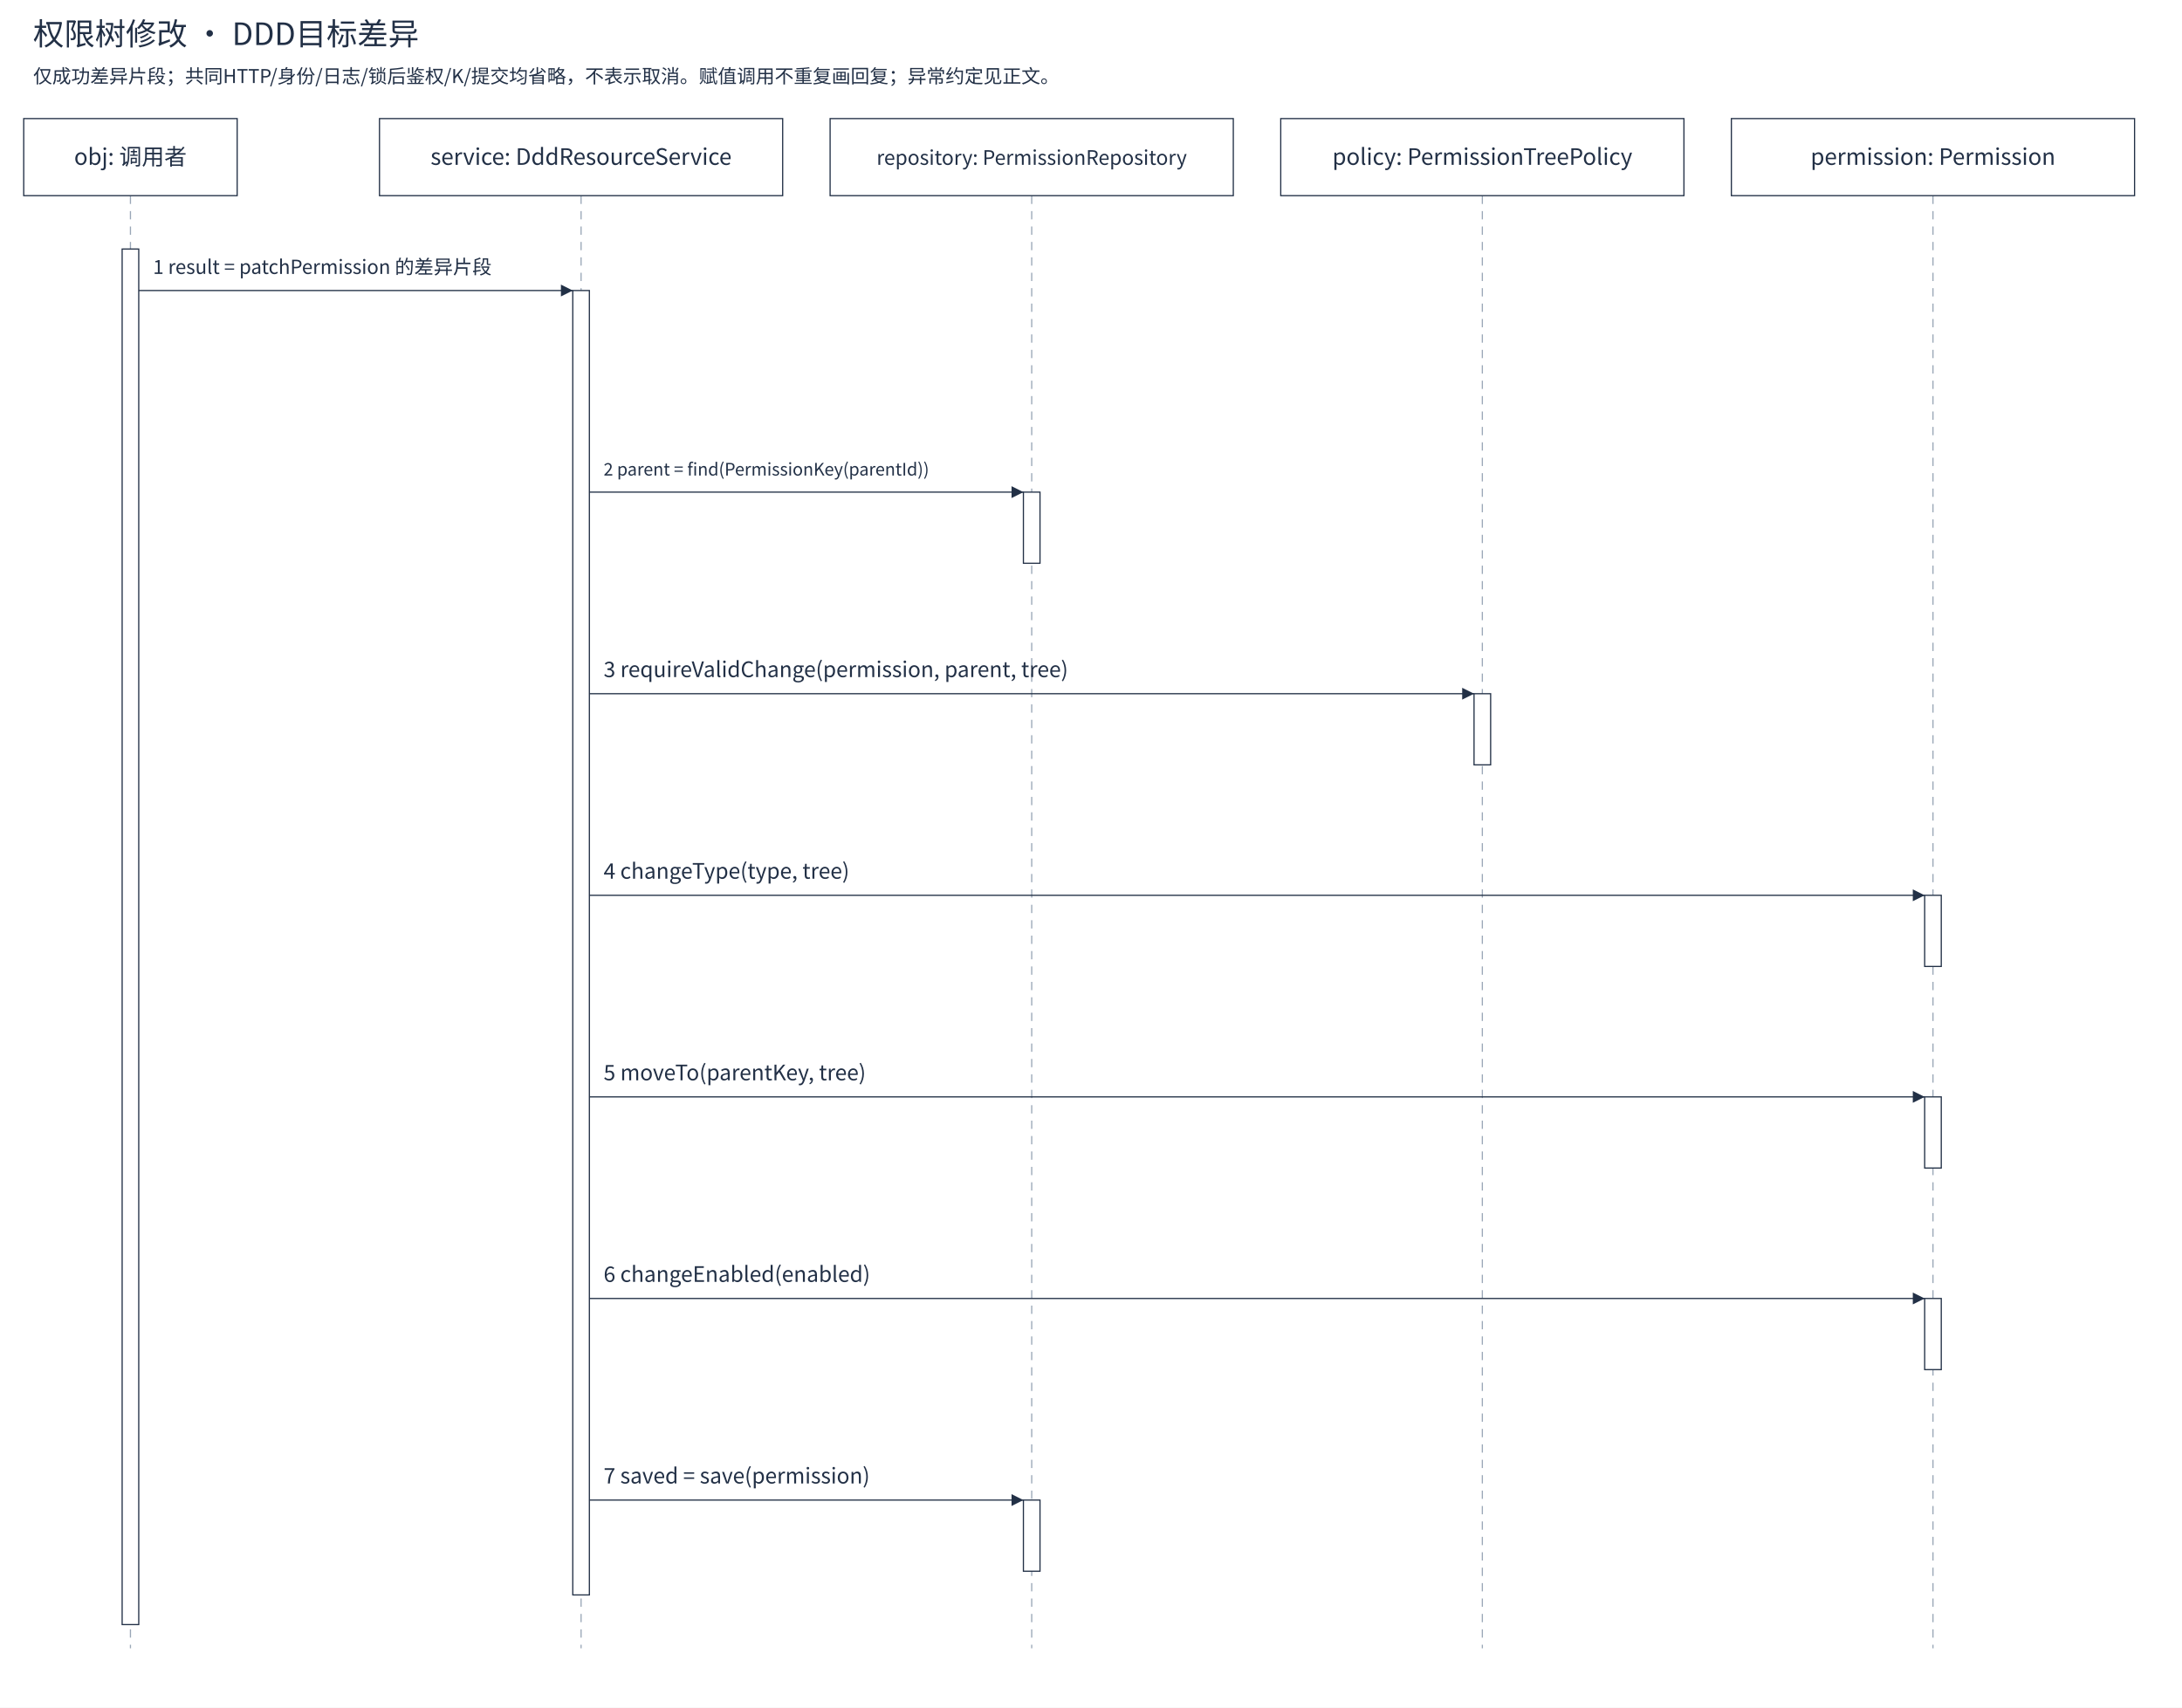
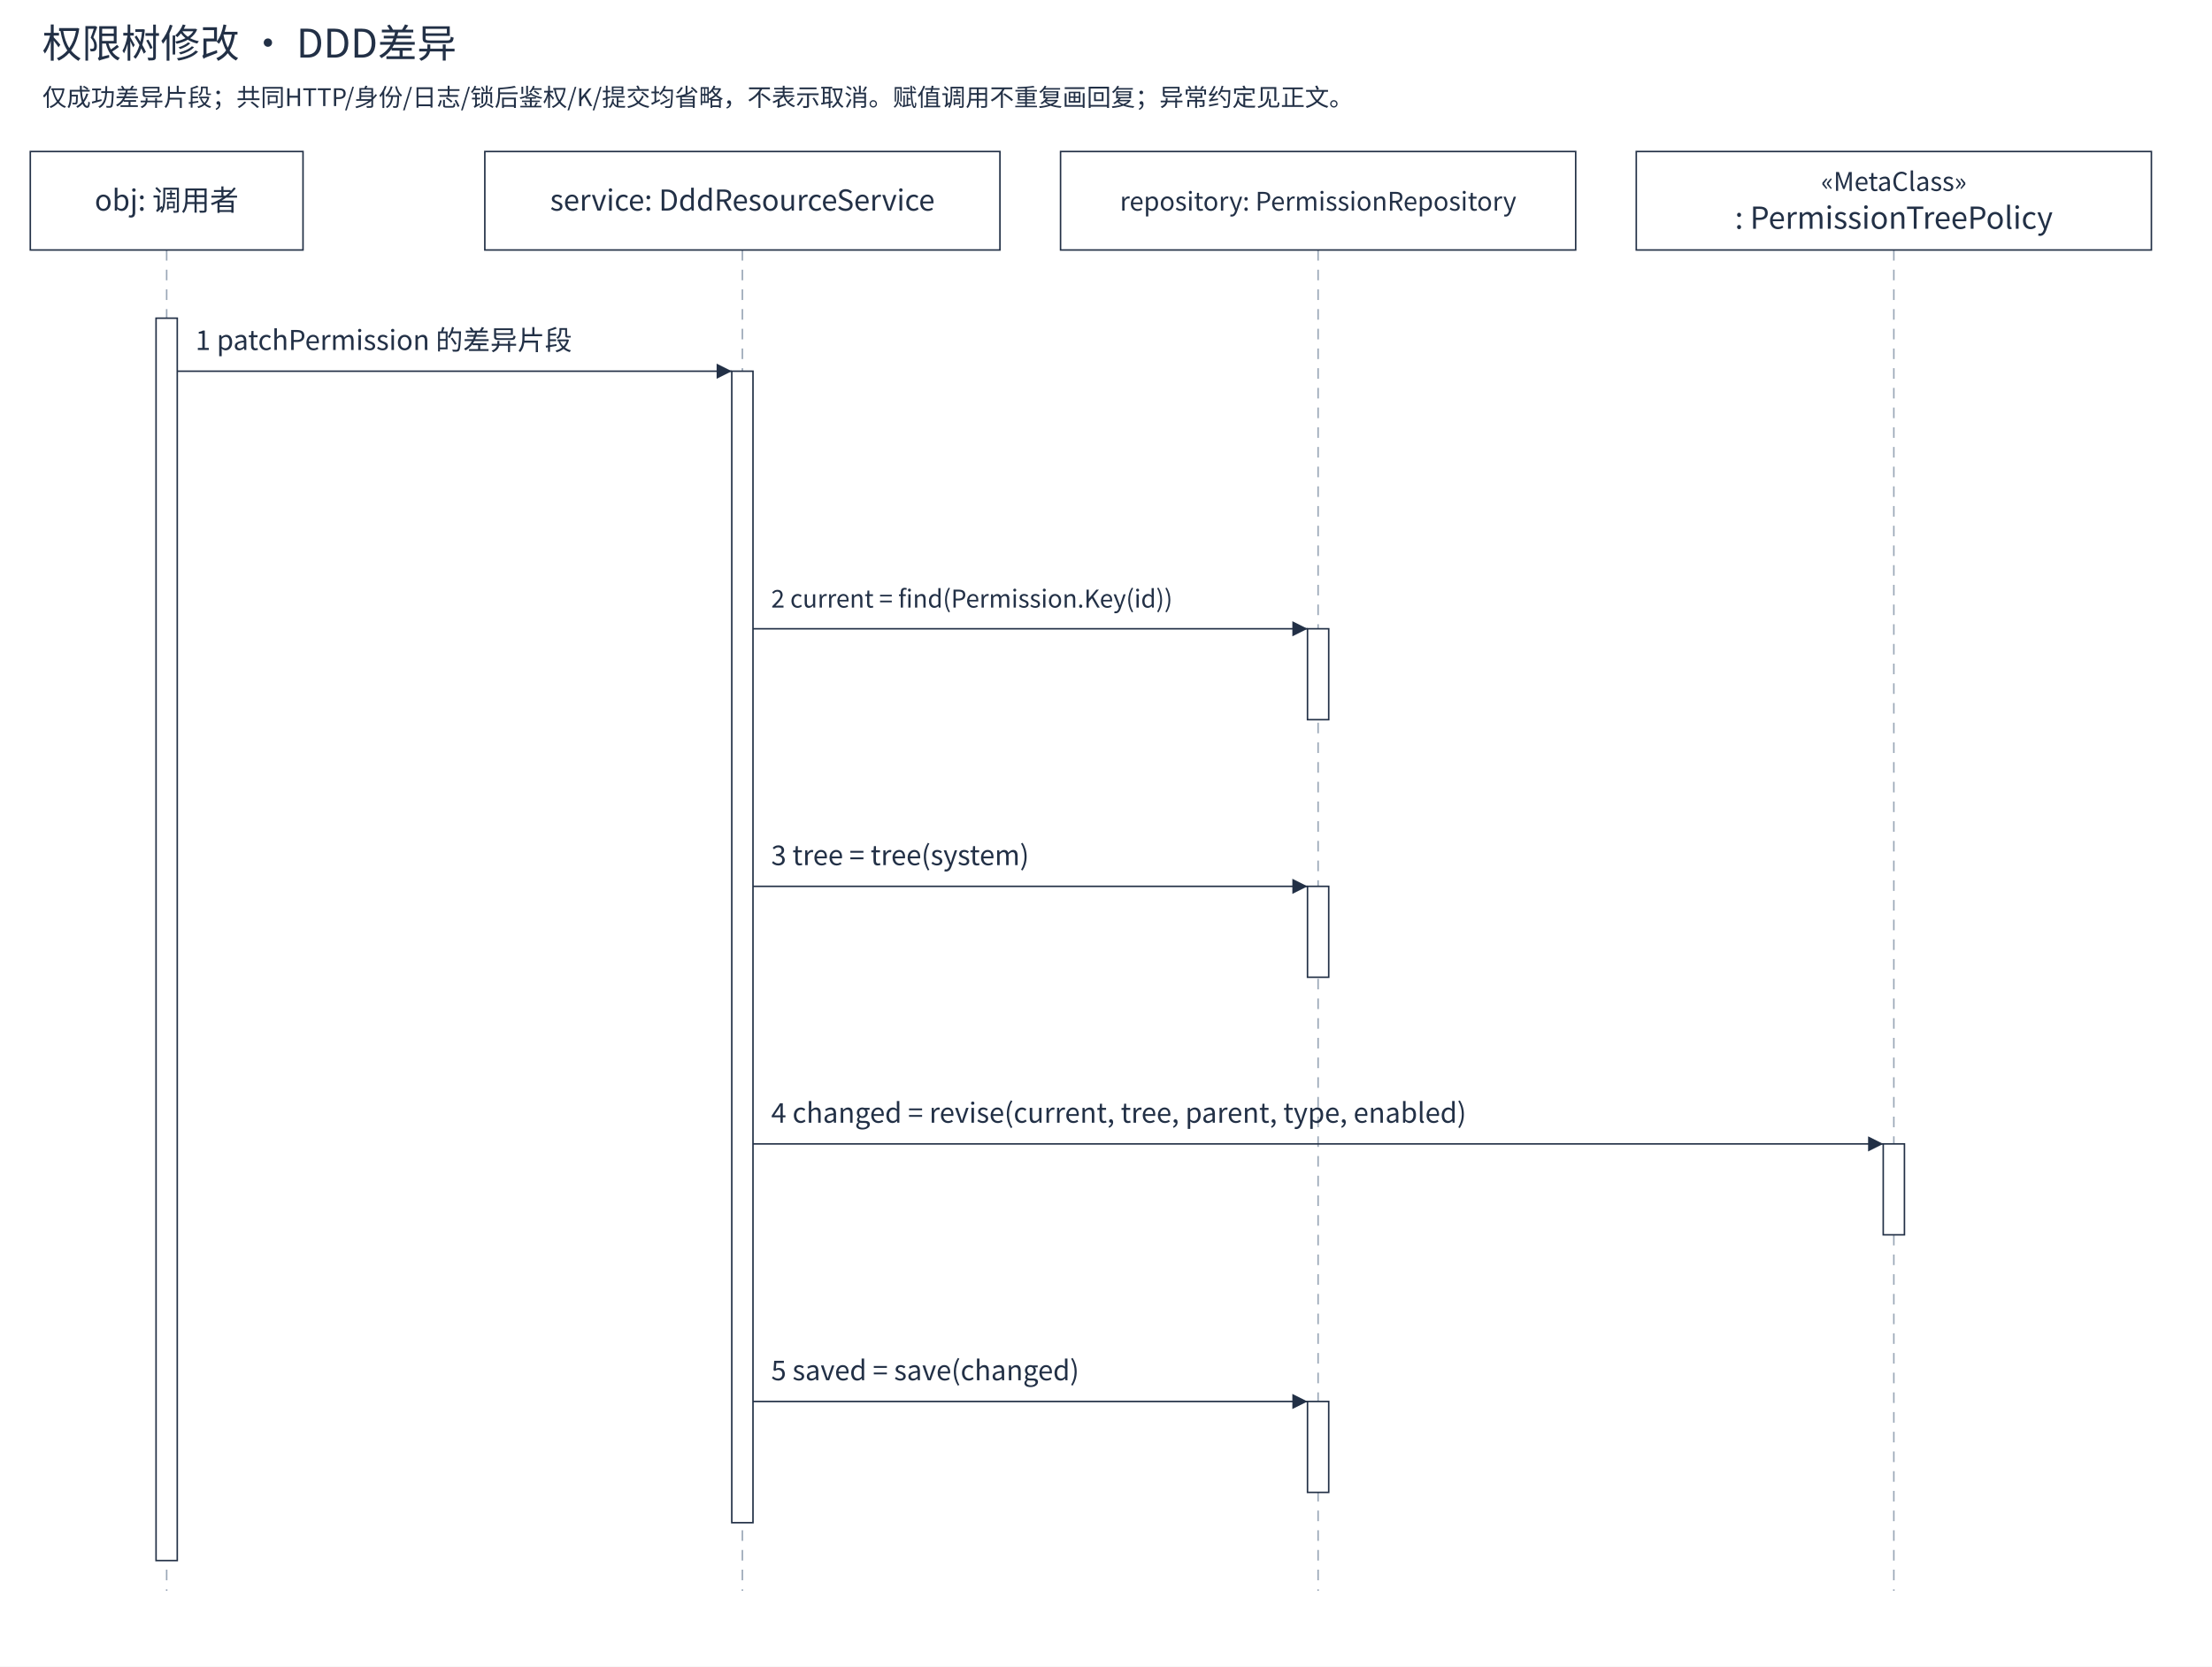
- <svg xmlns="http://www.w3.org/2000/svg" width="1840" height="1440" viewBox="0 0 1840 1440">
+ <svg xmlns="http://www.w3.org/2000/svg" width="1460" height="1100" viewBox="0 0 1460 1100">
  <defs>
    <marker id="open" markerWidth="12" markerHeight="12" refX="11" refY="6" orient="auto">
      <path d="M1,1 L11,6 L1,11" fill="none" stroke="#223046" stroke-width="1.5" />
    </marker>
    <marker id="triangle" markerWidth="14" markerHeight="14" refX="13" refY="7" orient="auto">
      <path d="M1,1 L13,7 L1,13 Z" fill="white" stroke="#245a93" stroke-width="1.4" />
    </marker>
    <marker id="filled" markerWidth="12" markerHeight="12" refX="11" refY="6" orient="auto">
      <path d="M1,1 L11,6 L1,11 Z" fill="#223046" />
    </marker>
  </defs>
  <rect width="100%" height="100%" fill="white" />
  <g font-family="Microsoft YaHei,Noto Sans CJK SC,Arial,sans-serif">
-     <text x="28" y="38" font-size="26" text-anchor="start" fill="#223046">权限树修改 · DDD目标差异</text>
+     <text x="28" y="38" font-size="26" text-anchor="start" fill="#223046">权限树修改 · DDD差异</text>
    <text x="28" y="70" font-size="16" text-anchor="start" fill="#223046">仅成功差异片段；共同HTTP/身份/日志/锁后鉴权/K/提交均省略，不表示取消。赋值调用不重复画回复；异常约定见正文。</text>
-     <path d="M110,165V1390" stroke="#9aa7b7" stroke-dasharray="7 6" />
+     <path d="M110,165V1050" stroke="#9aa7b7" stroke-dasharray="7 6" />
    <rect x="20" y="100" width="180" height="65" fill="white" stroke="#223046" />
    <text x="110" y="139" font-size="19" text-anchor="middle" fill="#223046">obj: 调用者</text>
-     <path d="M490,165V1390" stroke="#9aa7b7" stroke-dasharray="7 6" />
+     <path d="M490,165V1050" stroke="#9aa7b7" stroke-dasharray="7 6" />
    <rect x="320" y="100" width="340" height="65" fill="white" stroke="#223046" />
    <text x="490" y="139" font-size="19" text-anchor="middle" fill="#223046">service: DddResourceService</text>
-     <path d="M870,165V1390" stroke="#9aa7b7" stroke-dasharray="7 6" />
+     <path d="M870,165V1050" stroke="#9aa7b7" stroke-dasharray="7 6" />
    <rect x="700" y="100" width="340" height="65" fill="white" stroke="#223046" />
    <text x="870" y="139" font-size="16.843" text-anchor="middle" fill="#223046">repository: PermissionRepository</text>
-     <path d="M1250,165V1390" stroke="#9aa7b7" stroke-dasharray="7 6" />
+     <path d="M1250,165V1050" stroke="#9aa7b7" stroke-dasharray="7 6" />
    <rect x="1080" y="100" width="340" height="65" fill="white" stroke="#223046" />
-     <text x="1250" y="139" font-size="19" text-anchor="middle" fill="#223046">policy: PermissionTreePolicy</text>
-     <path d="M1630,165V1390" stroke="#9aa7b7" stroke-dasharray="7 6" />
-     <rect x="1460" y="100" width="340" height="65" fill="white" stroke="#223046" />
-     <text x="1630" y="139" font-size="19" text-anchor="middle" fill="#223046">permission: Permission</text>
-     <rect x="103" y="210" width="14" height="1160" fill="white" stroke="#223046" />
-     <rect x="483" y="245" width="14" height="1100" fill="white" stroke="#223046" />
+     <text x="1250" y="126" font-size="17" text-anchor="middle" fill="#223046">«MetaClass»</text>
+     <text x="1250" y="151" font-size="20" text-anchor="middle" fill="#223046">: PermissionTreePolicy</text>
+     <rect x="103" y="210" width="14" height="820" fill="white" stroke="#223046" />
+     <rect x="483" y="245" width="14" height="760" fill="white" stroke="#223046" />
    <rect x="863" y="415" width="14" height="60" fill="white" stroke="#223046" />
-     <rect x="1243" y="585" width="14" height="60" fill="white" stroke="#223046" />
-     <rect x="1623" y="755" width="14" height="60" fill="white" stroke="#223046" />
-     <rect x="1623" y="925" width="14" height="60" fill="white" stroke="#223046" />
-     <rect x="1623" y="1095" width="14" height="60" fill="white" stroke="#223046" />
-     <rect x="863" y="1265" width="14" height="60" fill="white" stroke="#223046" />
+     <rect x="863" y="585" width="14" height="60" fill="white" stroke="#223046" />
+     <rect x="1243" y="755" width="14" height="60" fill="white" stroke="#223046" />
+     <rect x="863" y="925" width="14" height="60" fill="white" stroke="#223046" />
    <path d="M117,245H483" stroke="#223046" marker-end="url(#filled)" />
-     <text x="129" y="231" font-size="16.34" text-anchor="start" fill="#223046">1 result = patchPermission 的差异片段</text>
+     <text x="129" y="231" font-size="18" text-anchor="start" fill="#223046">1 patchPermission 的差异片段</text>
    <path d="M497,415H863" stroke="#223046" marker-end="url(#filled)" />
-     <text x="509" y="401" font-size="14.492" text-anchor="start" fill="#223046">2 parent = find(PermissionKey(parentId))</text>
-     <path d="M497,585H1243" stroke="#223046" marker-end="url(#filled)" />
-     <text x="509" y="571" font-size="18" text-anchor="start" fill="#223046">3 requireValidChange(permission, parent, tree)</text>
-     <path d="M497,755H1623" stroke="#223046" marker-end="url(#filled)" />
-     <text x="509" y="741" font-size="18" text-anchor="start" fill="#223046">4 changeType(type, tree)</text>
-     <path d="M497,925H1623" stroke="#223046" marker-end="url(#filled)" />
-     <text x="509" y="911" font-size="18" text-anchor="start" fill="#223046">5 moveTo(parentKey, tree)</text>
-     <path d="M497,1095H1623" stroke="#223046" marker-end="url(#filled)" />
-     <text x="509" y="1081" font-size="18" text-anchor="start" fill="#223046">6 changeEnabled(enabled)</text>
-     <path d="M497,1265H863" stroke="#223046" marker-end="url(#filled)" />
-     <text x="509" y="1251" font-size="18" text-anchor="start" fill="#223046">7 saved = save(permission)</text>
+     <text x="509" y="401" font-size="16.102" text-anchor="start" fill="#223046">2 current = find(Permission.Key(id))</text>
+     <path d="M497,585H863" stroke="#223046" marker-end="url(#filled)" />
+     <text x="509" y="571" font-size="18" text-anchor="start" fill="#223046">3 tree = tree(system)</text>
+     <path d="M497,755H1243" stroke="#223046" marker-end="url(#filled)" />
+     <text x="509" y="741" font-size="18" text-anchor="start" fill="#223046">4 changed = revise(current, tree, parent, type, enabled)</text>
+     <path d="M497,925H863" stroke="#223046" marker-end="url(#filled)" />
+     <text x="509" y="911" font-size="18" text-anchor="start" fill="#223046">5 saved = save(changed)</text>
  </g>
</svg>
